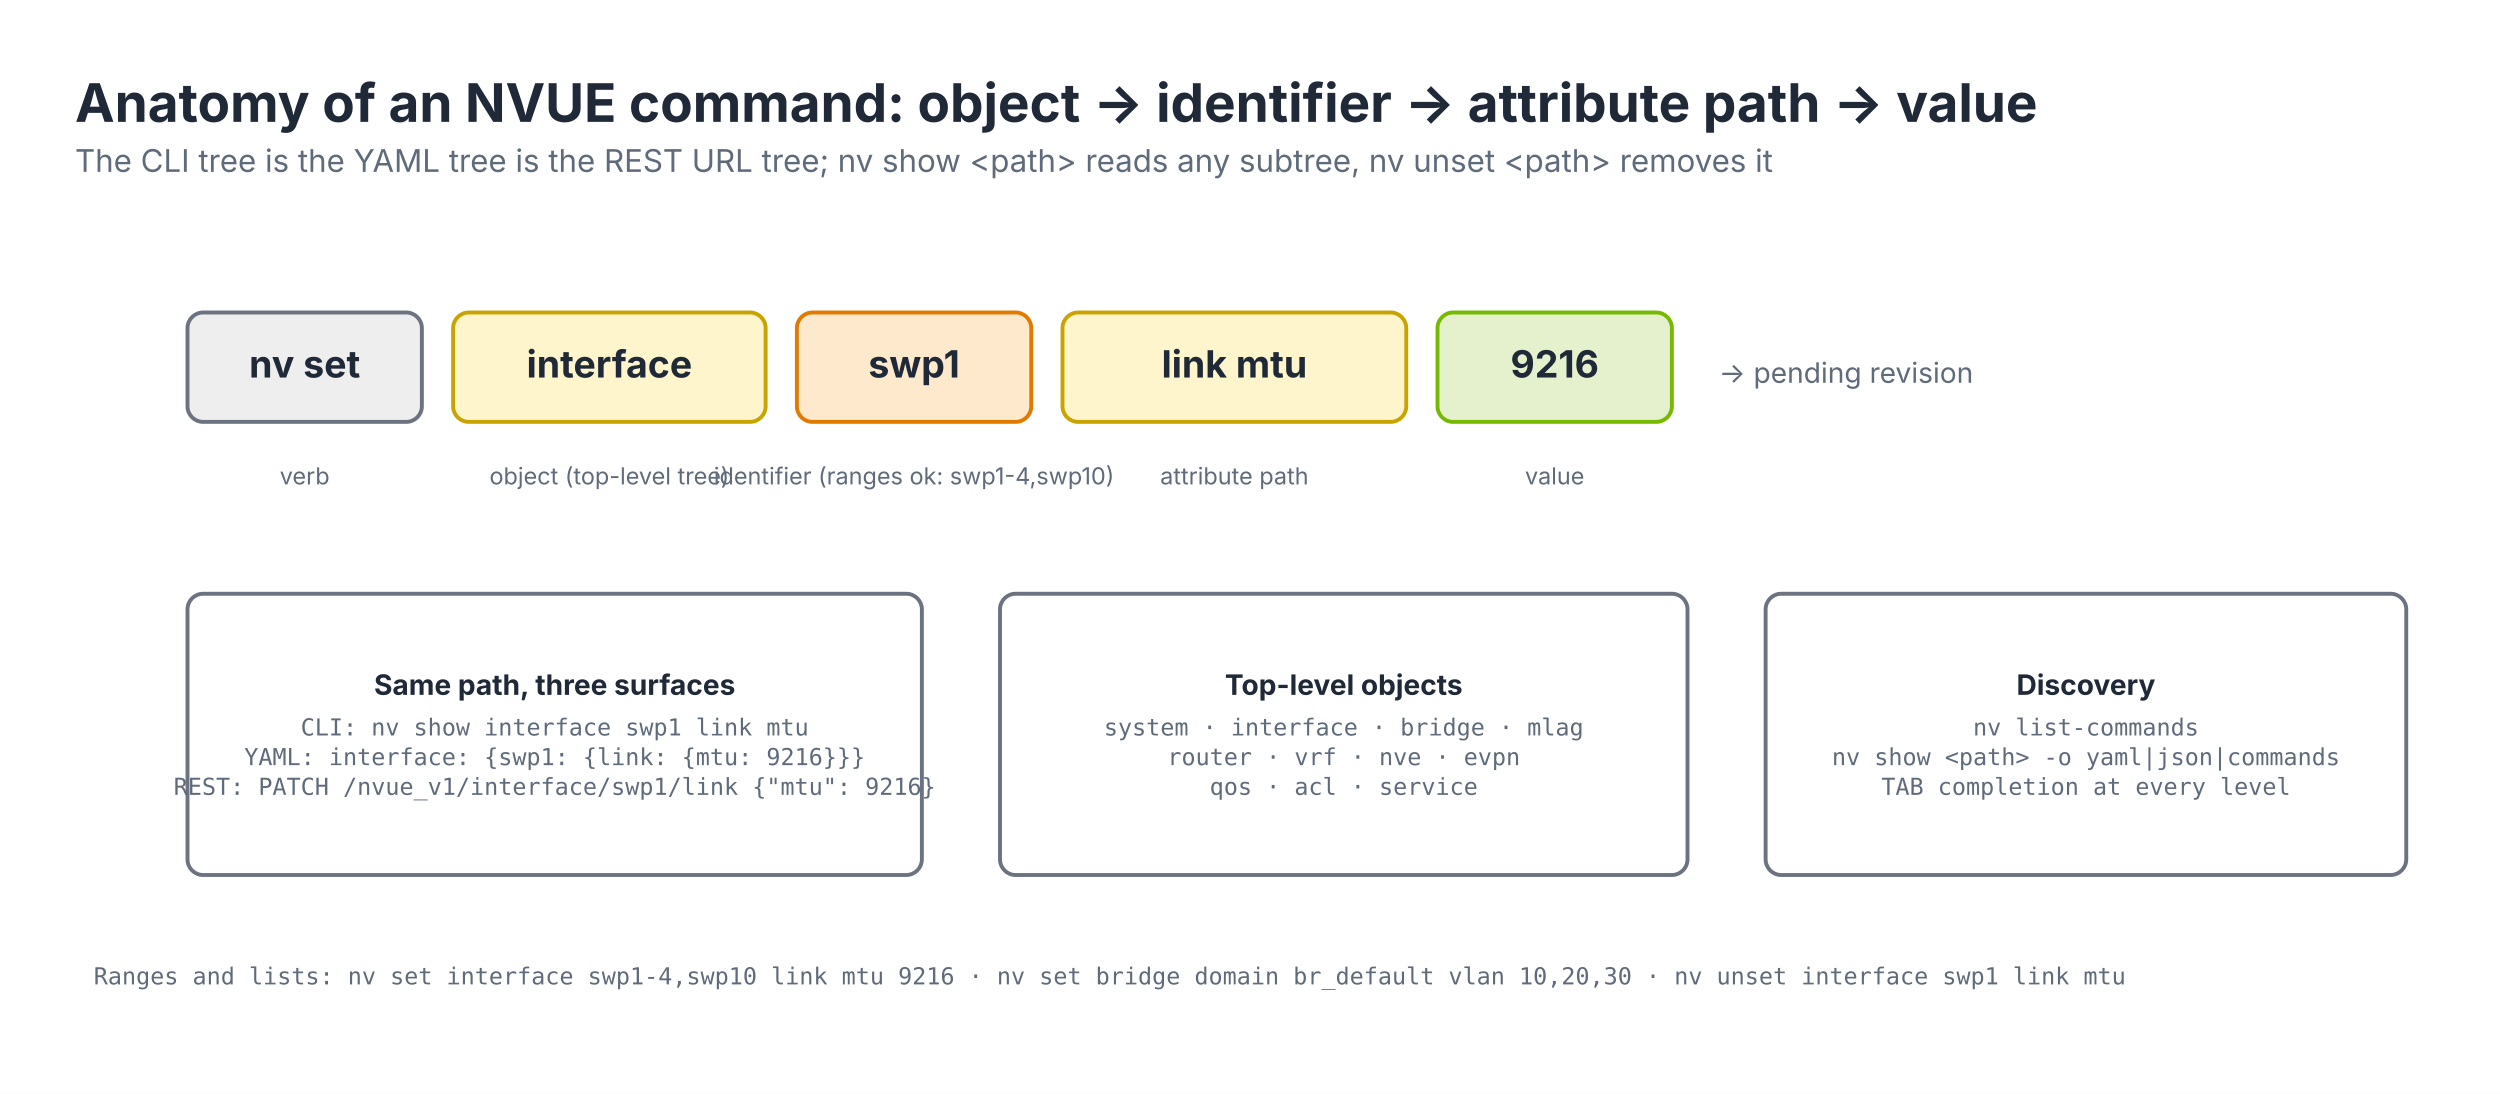
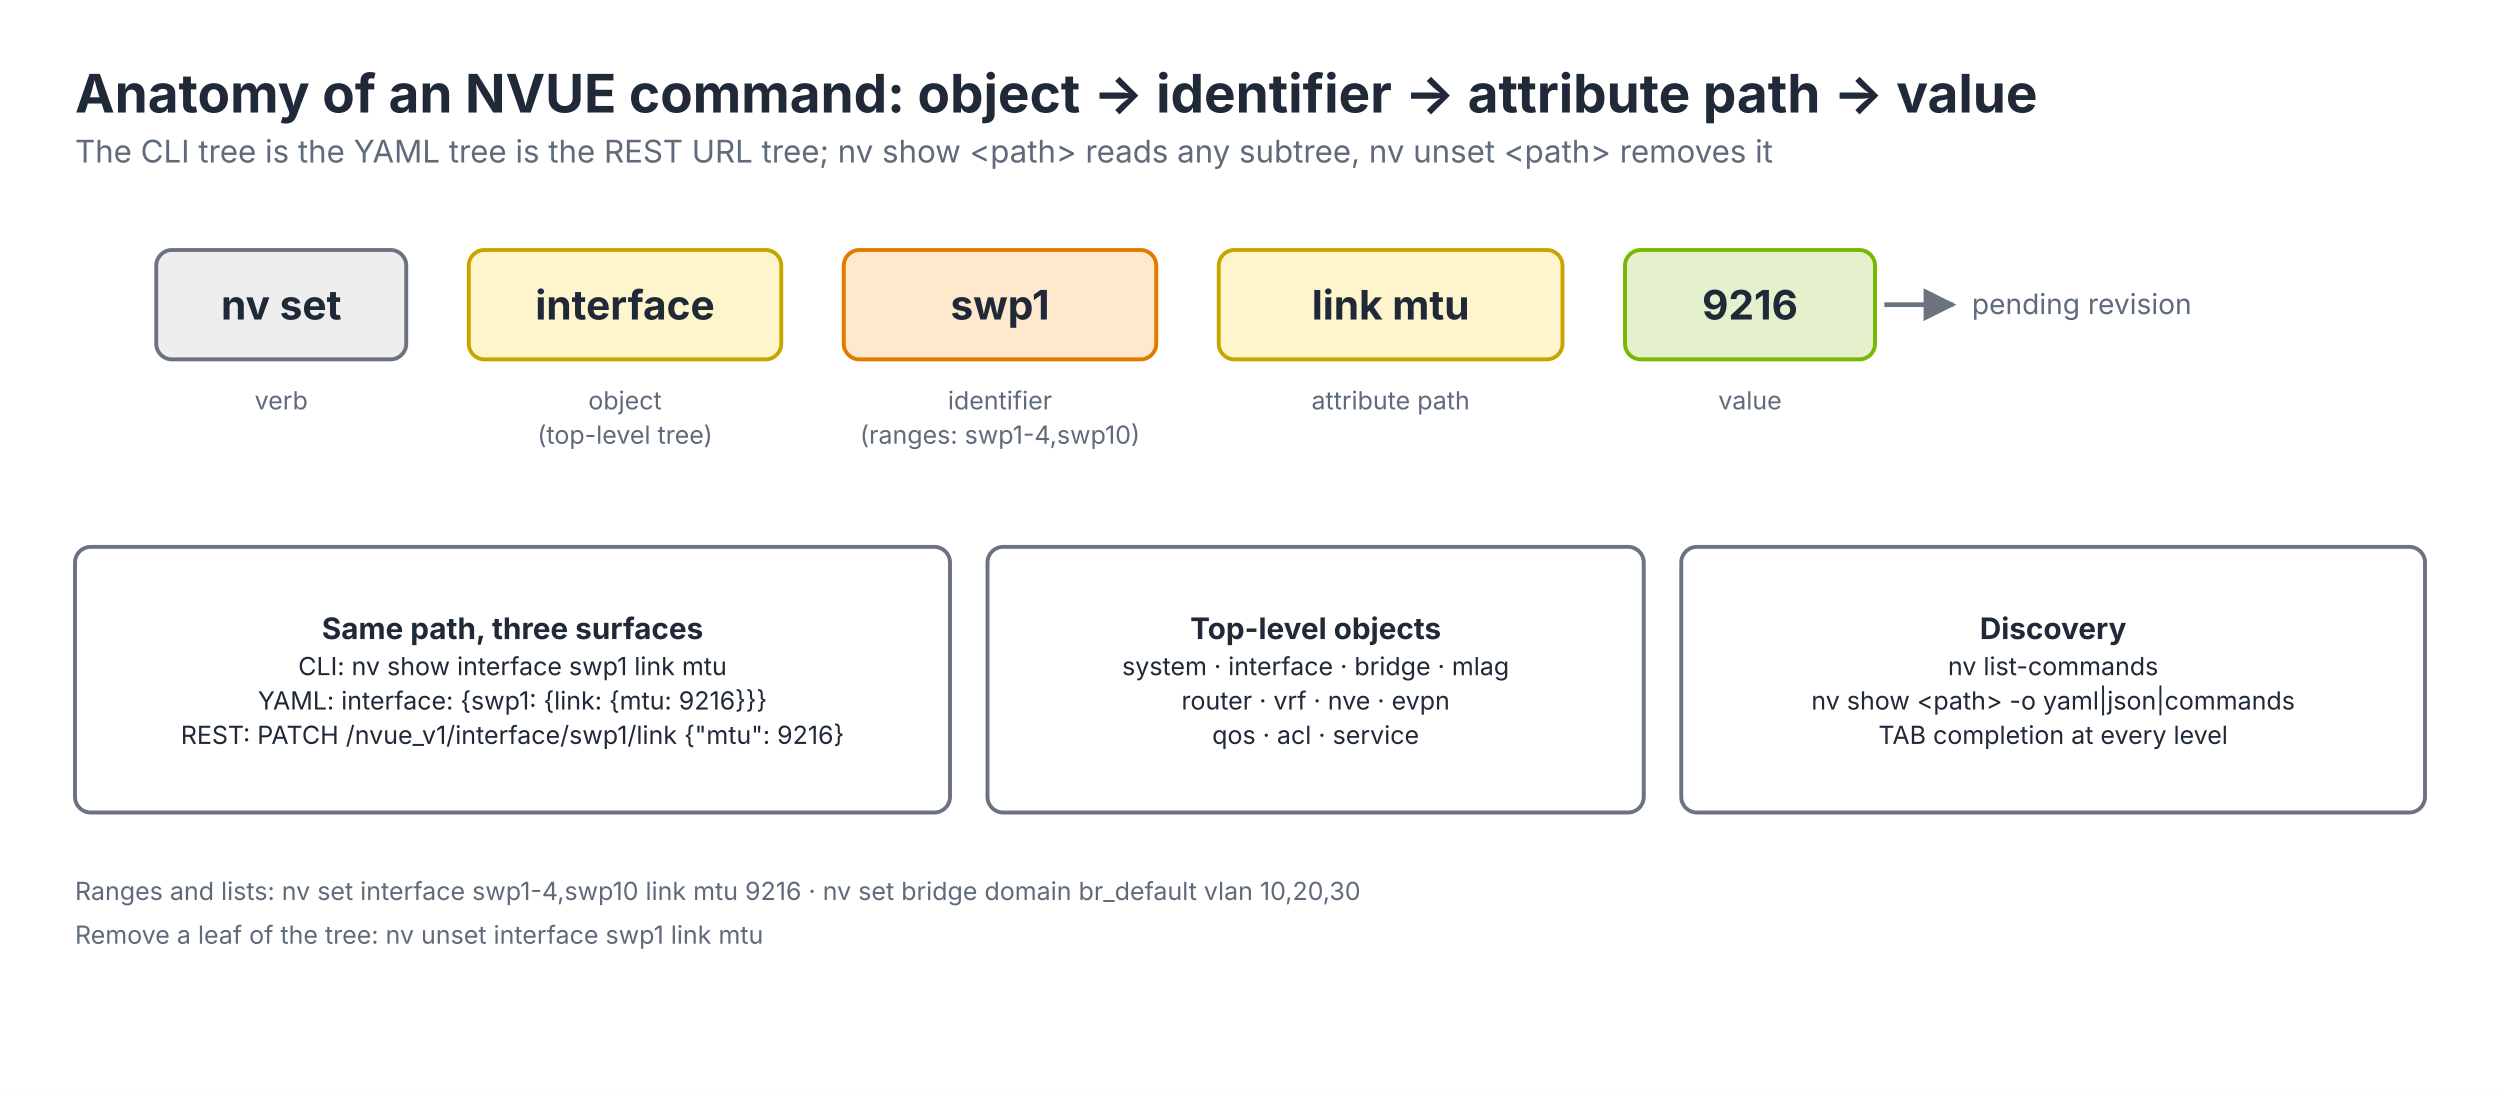
<svg xmlns="http://www.w3.org/2000/svg" viewBox="0 0 1600 700" width="100%" role="img">
  <defs>
    <marker id="arrow-orange" viewBox="0 0 10 10" refX="9" refY="5" markerWidth="7" markerHeight="7" orient="auto-start-reverse">
      <path d="M0,0 L10,5 L0,10 z" fill="#e07b00" />
    </marker>
    <marker id="arrow-blue" viewBox="0 0 10 10" refX="9" refY="5" markerWidth="7" markerHeight="7" orient="auto-start-reverse">
      <path d="M0,0 L10,5 L0,10 z" fill="#2f6fdb" />
    </marker>
    <marker id="arrow-gray" viewBox="0 0 10 10" refX="9" refY="5" markerWidth="7" markerHeight="7" orient="auto-start-reverse">
      <path d="M0,0 L10,5 L0,10 z" fill="#6b7280" />
    </marker>
    <marker id="arrow-red" viewBox="0 0 10 10" refX="9" refY="5" markerWidth="7" markerHeight="7" orient="auto-start-reverse">
      <path d="M0,0 L10,5 L0,10 z" fill="#d93025" />
    </marker>
    <marker id="arrow-purple" viewBox="0 0 10 10" refX="9" refY="5" markerWidth="7" markerHeight="7" orient="auto-start-reverse">
      <path d="M0,0 L10,5 L0,10 z" fill="#7a3fd1" />
    </marker>
    <marker id="arrow-dark" viewBox="0 0 10 10" refX="9" refY="5" markerWidth="7" markerHeight="7" orient="auto-start-reverse">
      <path d="M0,0 L10,5 L0,10 z" fill="#1f2937" />
    </marker>
    <marker id="arrow-green" viewBox="0 0 10 10" refX="9" refY="5" markerWidth="7" markerHeight="7" orient="auto-start-reverse">
      <path d="M0,0 L10,5 L0,10 z" fill="#76b900" />
    </marker>
  </defs>
  <rect x="0" y="0" width="1600" height="700" fill="#ffffff" />
-   <text x="48" y="78" font-family="Inter, 'Segoe UI', Helvetica, Arial, sans-serif" font-size="34" font-weight="700" fill="#1f2937">Anatomy of an NVUE command: object → identifier → attribute path → value</text>
-   <text x="48" y="110" font-family="Inter, 'Segoe UI', Helvetica, Arial, sans-serif" font-size="20" fill="#5f6b7a">The CLI tree is the YAML tree is the REST URL tree; nv show &lt;path&gt; reads any subtree, nv unset &lt;path&gt; removes it</text>
+   <text x="48" y="72" font-family="Inter, 'Segoe UI', Helvetica, Arial, sans-serif" font-size="34" font-weight="700" fill="#1f2937" text-anchor="start">Anatomy of an NVUE command: object → identifier → attribute path → value</text>
+   <text x="48" y="104" font-family="Inter, 'Segoe UI', Helvetica, Arial, sans-serif" font-size="20" font-weight="400" fill="#5f6b7a" text-anchor="start">The CLI tree is the YAML tree is the REST URL tree; nv show &lt;path&gt; reads any subtree, nv unset &lt;path&gt; removes it</text>
  <g>
-     <rect x="120" y="200" width="150" height="70" rx="10" fill="#eeeeee" stroke="#6b7280" stroke-width="2.5" />
-     <text x="195.0" y="241.6" font-family="Inter, 'Segoe UI', Helvetica, Arial, sans-serif" font-size="24" font-weight="700" fill="#1f2937" text-anchor="middle">nv set</text>
+     <rect x="100" y="160" width="160" height="70" rx="10" fill="#eeeeee" stroke="#6b7280" stroke-width="2.5" />
+     <text x="180.0" y="204.5" font-family="Inter, 'Segoe UI', Helvetica, Arial, sans-serif" font-size="26" font-weight="700" fill="#1f2937" text-anchor="middle">nv set</text>
  </g>
-   <text x="195.0" y="310" font-family="Inter, 'Segoe UI', Helvetica, Arial, sans-serif" font-size="15" font-weight="400" fill="#5f6b7a" text-anchor="middle">verb</text>
+   <text x="180.0" y="262" font-family="Inter, 'Segoe UI', Helvetica, Arial, sans-serif" font-size="16" font-weight="400" fill="#5f6b7a" text-anchor="middle">verb</text>
  <g>
-     <rect x="290" y="200" width="200" height="70" rx="10" fill="#fff5cc" stroke="#c9a400" stroke-width="2.5" />
-     <text x="390.0" y="241.6" font-family="Inter, 'Segoe UI', Helvetica, Arial, sans-serif" font-size="24" font-weight="700" fill="#1f2937" text-anchor="middle">interface</text>
+     <rect x="300" y="160" width="200" height="70" rx="10" fill="#fff5cc" stroke="#c9a400" stroke-width="2.5" />
+     <text x="400.0" y="204.5" font-family="Inter, 'Segoe UI', Helvetica, Arial, sans-serif" font-size="26" font-weight="700" fill="#1f2937" text-anchor="middle">interface</text>
  </g>
-   <text x="390.0" y="310" font-family="Inter, 'Segoe UI', Helvetica, Arial, sans-serif" font-size="15" font-weight="400" fill="#5f6b7a" text-anchor="middle">object (top-level tree)</text>
+   <text x="400.0" y="262" font-family="Inter, 'Segoe UI', Helvetica, Arial, sans-serif" font-size="16" font-weight="400" fill="#5f6b7a" text-anchor="middle">object</text>
+   <text x="400.0" y="284" font-family="Inter, 'Segoe UI', Helvetica, Arial, sans-serif" font-size="16" font-weight="400" fill="#5f6b7a" text-anchor="middle">(top-level tree)</text>
  <g>
-     <rect x="510" y="200" width="150" height="70" rx="10" fill="#ffe9cc" stroke="#e07b00" stroke-width="2.5" />
-     <text x="585.0" y="241.6" font-family="Inter, 'Segoe UI', Helvetica, Arial, sans-serif" font-size="24" font-weight="700" fill="#1f2937" text-anchor="middle">swp1</text>
+     <rect x="540" y="160" width="200" height="70" rx="10" fill="#ffe9cc" stroke="#e07b00" stroke-width="2.5" />
+     <text x="640.0" y="204.5" font-family="Inter, 'Segoe UI', Helvetica, Arial, sans-serif" font-size="26" font-weight="700" fill="#1f2937" text-anchor="middle">swp1</text>
  </g>
-   <text x="585.0" y="310" font-family="Inter, 'Segoe UI', Helvetica, Arial, sans-serif" font-size="15" font-weight="400" fill="#5f6b7a" text-anchor="middle">identifier (ranges ok: swp1-4,swp10)</text>
+   <text x="640.0" y="262" font-family="Inter, 'Segoe UI', Helvetica, Arial, sans-serif" font-size="16" font-weight="400" fill="#5f6b7a" text-anchor="middle">identifier</text>
+   <text x="640.0" y="284" font-family="Inter, 'Segoe UI', Helvetica, Arial, sans-serif" font-size="16" font-weight="400" fill="#5f6b7a" text-anchor="middle">(ranges: swp1-4,swp10)</text>
  <g>
-     <rect x="680" y="200" width="220" height="70" rx="10" fill="#fff5cc" stroke="#c9a400" stroke-width="2.5" />
-     <text x="790.0" y="241.6" font-family="Inter, 'Segoe UI', Helvetica, Arial, sans-serif" font-size="24" font-weight="700" fill="#1f2937" text-anchor="middle">link mtu</text>
+     <rect x="780" y="160" width="220" height="70" rx="10" fill="#fff5cc" stroke="#c9a400" stroke-width="2.5" />
+     <text x="890.0" y="204.5" font-family="Inter, 'Segoe UI', Helvetica, Arial, sans-serif" font-size="26" font-weight="700" fill="#1f2937" text-anchor="middle">link mtu</text>
  </g>
-   <text x="790.0" y="310" font-family="Inter, 'Segoe UI', Helvetica, Arial, sans-serif" font-size="15" font-weight="400" fill="#5f6b7a" text-anchor="middle">attribute path</text>
+   <text x="890.0" y="262" font-family="Inter, 'Segoe UI', Helvetica, Arial, sans-serif" font-size="16" font-weight="400" fill="#5f6b7a" text-anchor="middle">attribute path</text>
  <g>
-     <rect x="920" y="200" width="150" height="70" rx="10" fill="#e4f1cc" stroke="#76b900" stroke-width="2.5" />
-     <text x="995.0" y="241.6" font-family="Inter, 'Segoe UI', Helvetica, Arial, sans-serif" font-size="24" font-weight="700" fill="#1f2937" text-anchor="middle">9216</text>
+     <rect x="1040" y="160" width="160" height="70" rx="10" fill="#e4f1cc" stroke="#76b900" stroke-width="2.5" />
+     <text x="1120.0" y="204.5" font-family="Inter, 'Segoe UI', Helvetica, Arial, sans-serif" font-size="26" font-weight="700" fill="#1f2937" text-anchor="middle">9216</text>
  </g>
-   <text x="995.0" y="310" font-family="Inter, 'Segoe UI', Helvetica, Arial, sans-serif" font-size="15" font-weight="400" fill="#5f6b7a" text-anchor="middle">value</text>
-   <text x="1100" y="245" font-family="Inter, 'Segoe UI', Helvetica, Arial, sans-serif" font-size="18" font-weight="400" fill="#5f6b7a" text-anchor="start">→ pending revision</text>
+   <text x="1120.0" y="262" font-family="Inter, 'Segoe UI', Helvetica, Arial, sans-serif" font-size="16" font-weight="400" fill="#5f6b7a" text-anchor="middle">value</text>
+   <line x1="1206" y1="195" x2="1250" y2="195" stroke="#6b7280" stroke-width="3" marker-end="url(#arrow-gray)" />
+   <text x="1262" y="201" font-family="Inter, 'Segoe UI', Helvetica, Arial, sans-serif" font-size="18" font-weight="400" fill="#5f6b7a" text-anchor="start">pending revision</text>
  <g>
-     <rect x="120" y="380" width="470" height="180" rx="10" fill="#ffffff" stroke="#6b7280" stroke-width="2.5" />
-     <text x="355.0" y="444.7" font-family="Inter, 'Segoe UI', Helvetica, Arial, sans-serif" font-size="18" font-weight="700" fill="#1f2937" text-anchor="middle">Same path, three surfaces</text>
-     <text x="355.0" y="470.7" font-family="'JetBrains Mono', Consolas, monospace" font-size="15" font-weight="400" fill="#5f6b7a" text-anchor="middle">CLI:   nv show interface swp1 link mtu</text>
-     <text x="355.0" y="489.7" font-family="'JetBrains Mono', Consolas, monospace" font-size="15" font-weight="400" fill="#5f6b7a" text-anchor="middle">YAML:  interface: {swp1: {link: {mtu: 9216}}}</text>
-     <text x="355.0" y="508.7" font-family="'JetBrains Mono', Consolas, monospace" font-size="15" font-weight="400" fill="#5f6b7a" text-anchor="middle">REST:  PATCH /nvue_v1/interface/swp1/link  {"mtu": 9216}</text>
+     <rect x="48" y="350" width="560" height="170" rx="10" fill="#ffffff" stroke="#6b7280" stroke-width="2.5" />
+     <text x="328.0" y="409.0" font-family="Inter, 'Segoe UI', Helvetica, Arial, sans-serif" font-size="19" font-weight="700" fill="#1f2937" text-anchor="middle">Same path, three surfaces</text>
+     <text x="328.0" y="432.1" font-family="Inter, 'Segoe UI', Helvetica, Arial, sans-serif" font-size="16" font-weight="400" fill="#1f2937" text-anchor="middle">CLI:  nv show interface swp1 link mtu</text>
+     <text x="328.0" y="454.1" font-family="Inter, 'Segoe UI', Helvetica, Arial, sans-serif" font-size="16" font-weight="400" fill="#1f2937" text-anchor="middle">YAML: interface: {swp1: {link: {mtu: 9216}}}</text>
+     <text x="328.0" y="476.1" font-family="Inter, 'Segoe UI', Helvetica, Arial, sans-serif" font-size="16" font-weight="400" fill="#1f2937" text-anchor="middle">REST: PATCH /nvue_v1/interface/swp1/link {"mtu": 9216}</text>
  </g>
  <g>
-     <rect x="640" y="380" width="440" height="180" rx="10" fill="#ffffff" stroke="#6b7280" stroke-width="2.5" />
-     <text x="860.0" y="444.7" font-family="Inter, 'Segoe UI', Helvetica, Arial, sans-serif" font-size="18" font-weight="700" fill="#1f2937" text-anchor="middle">Top-level objects</text>
-     <text x="860.0" y="470.7" font-family="'JetBrains Mono', Consolas, monospace" font-size="15" font-weight="400" fill="#5f6b7a" text-anchor="middle">system · interface · bridge · mlag</text>
-     <text x="860.0" y="489.7" font-family="'JetBrains Mono', Consolas, monospace" font-size="15" font-weight="400" fill="#5f6b7a" text-anchor="middle">router · vrf · nve · evpn</text>
-     <text x="860.0" y="508.7" font-family="'JetBrains Mono', Consolas, monospace" font-size="15" font-weight="400" fill="#5f6b7a" text-anchor="middle">qos · acl · service</text>
+     <rect x="632" y="350" width="420" height="170" rx="10" fill="#ffffff" stroke="#6b7280" stroke-width="2.5" />
+     <text x="842.0" y="409.0" font-family="Inter, 'Segoe UI', Helvetica, Arial, sans-serif" font-size="19" font-weight="700" fill="#1f2937" text-anchor="middle">Top-level objects</text>
+     <text x="842.0" y="432.1" font-family="Inter, 'Segoe UI', Helvetica, Arial, sans-serif" font-size="16" font-weight="400" fill="#1f2937" text-anchor="middle">system · interface · bridge · mlag</text>
+     <text x="842.0" y="454.1" font-family="Inter, 'Segoe UI', Helvetica, Arial, sans-serif" font-size="16" font-weight="400" fill="#1f2937" text-anchor="middle">router · vrf · nve · evpn</text>
+     <text x="842.0" y="476.1" font-family="Inter, 'Segoe UI', Helvetica, Arial, sans-serif" font-size="16" font-weight="400" fill="#1f2937" text-anchor="middle">qos · acl · service</text>
  </g>
  <g>
-     <rect x="1130" y="380" width="410" height="180" rx="10" fill="#ffffff" stroke="#6b7280" stroke-width="2.5" />
-     <text x="1335.0" y="444.7" font-family="Inter, 'Segoe UI', Helvetica, Arial, sans-serif" font-size="18" font-weight="700" fill="#1f2937" text-anchor="middle">Discovery</text>
-     <text x="1335.0" y="470.7" font-family="'JetBrains Mono', Consolas, monospace" font-size="15" font-weight="400" fill="#5f6b7a" text-anchor="middle">nv list-commands</text>
-     <text x="1335.0" y="489.7" font-family="'JetBrains Mono', Consolas, monospace" font-size="15" font-weight="400" fill="#5f6b7a" text-anchor="middle">nv show &lt;path&gt; -o yaml|json|commands</text>
-     <text x="1335.0" y="508.7" font-family="'JetBrains Mono', Consolas, monospace" font-size="15" font-weight="400" fill="#5f6b7a" text-anchor="middle">TAB completion at every level</text>
+     <rect x="1076" y="350" width="476" height="170" rx="10" fill="#ffffff" stroke="#6b7280" stroke-width="2.5" />
+     <text x="1314.0" y="409.0" font-family="Inter, 'Segoe UI', Helvetica, Arial, sans-serif" font-size="19" font-weight="700" fill="#1f2937" text-anchor="middle">Discovery</text>
+     <text x="1314.0" y="432.1" font-family="Inter, 'Segoe UI', Helvetica, Arial, sans-serif" font-size="16" font-weight="400" fill="#1f2937" text-anchor="middle">nv list-commands</text>
+     <text x="1314.0" y="454.1" font-family="Inter, 'Segoe UI', Helvetica, Arial, sans-serif" font-size="16" font-weight="400" fill="#1f2937" text-anchor="middle">nv show &lt;path&gt; -o yaml|json|commands</text>
+     <text x="1314.0" y="476.1" font-family="Inter, 'Segoe UI', Helvetica, Arial, sans-serif" font-size="16" font-weight="400" fill="#1f2937" text-anchor="middle">TAB completion at every level</text>
  </g>
-   <text x="60" y="630" font-family="'JetBrains Mono', Consolas, monospace" font-size="15" font-weight="400" fill="#5f6b7a" text-anchor="start">Ranges and lists: nv set interface swp1-4,swp10 link mtu 9216 · nv set bridge domain br_default vlan 10,20,30 · nv unset interface swp1 link mtu</text>
+   <text x="48" y="576" font-family="Inter, 'Segoe UI', Helvetica, Arial, sans-serif" font-size="16" font-weight="400" fill="#5f6b7a" text-anchor="start">Ranges and lists:  nv set interface swp1-4,swp10 link mtu 9216  ·  nv set bridge domain br_default vlan 10,20,30</text>
+   <text x="48" y="604" font-family="Inter, 'Segoe UI', Helvetica, Arial, sans-serif" font-size="16" font-weight="400" fill="#5f6b7a" text-anchor="start">Remove a leaf of the tree:  nv unset interface swp1 link mtu</text>
</svg>
